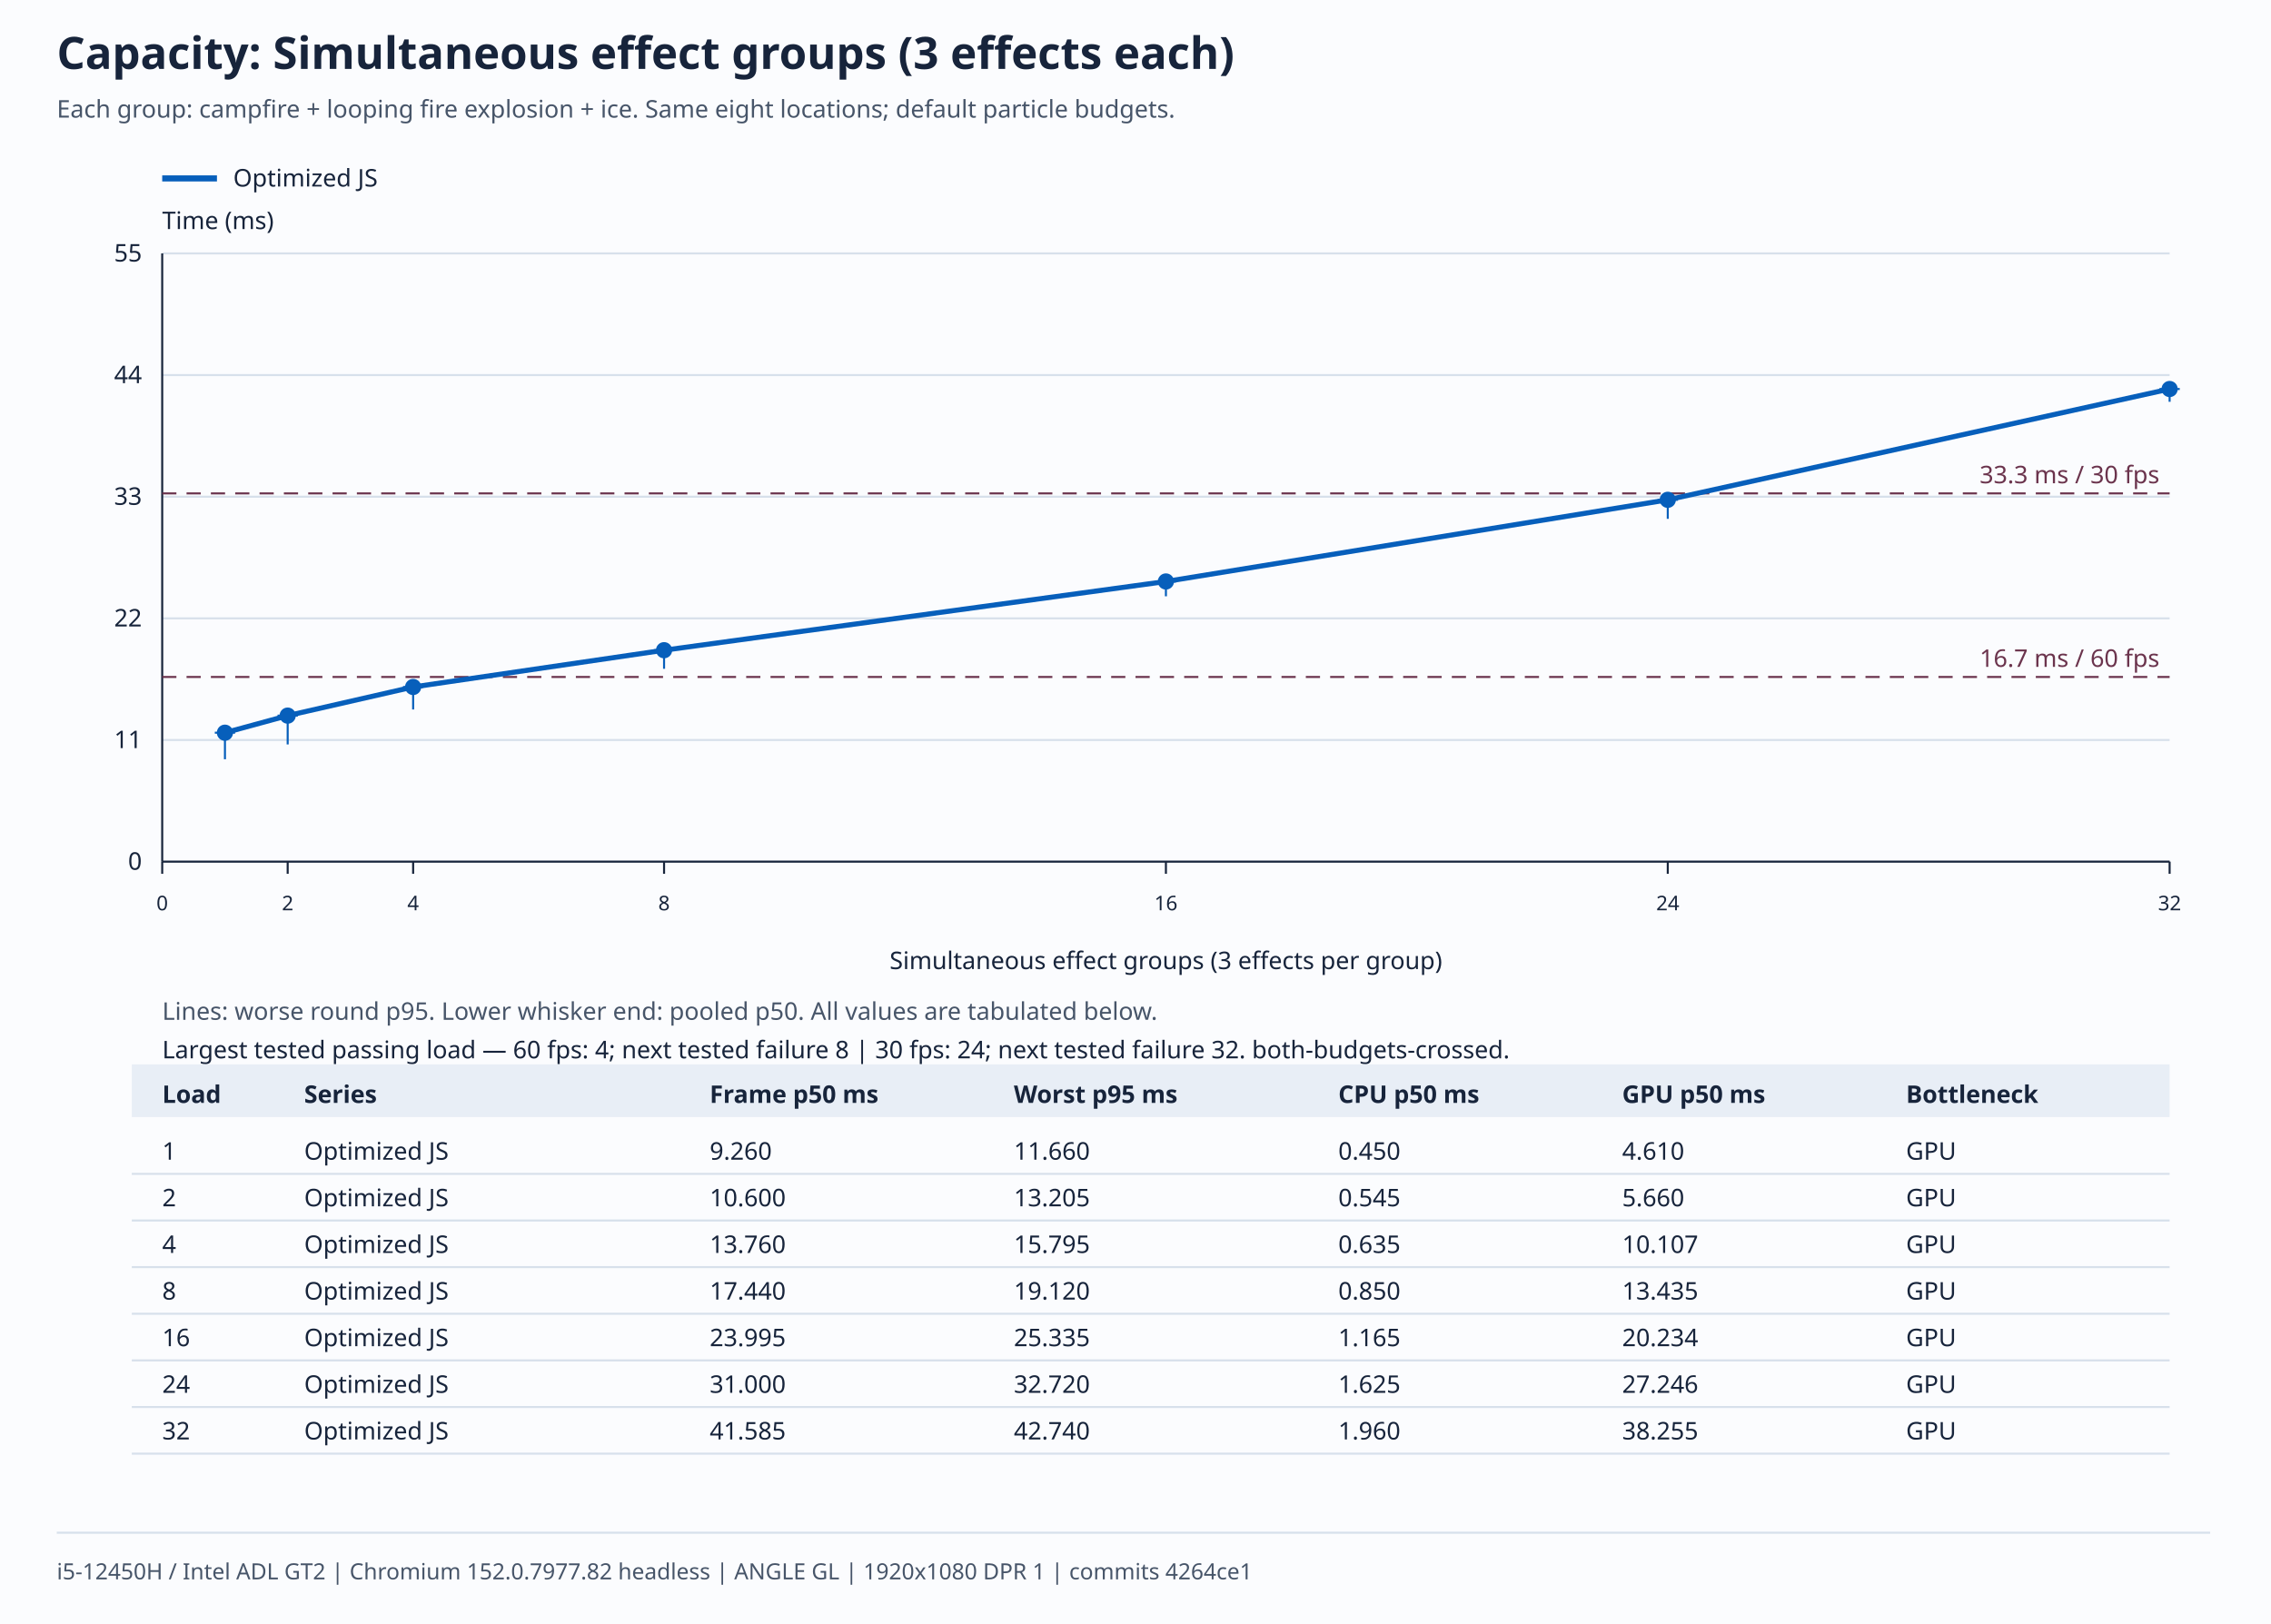
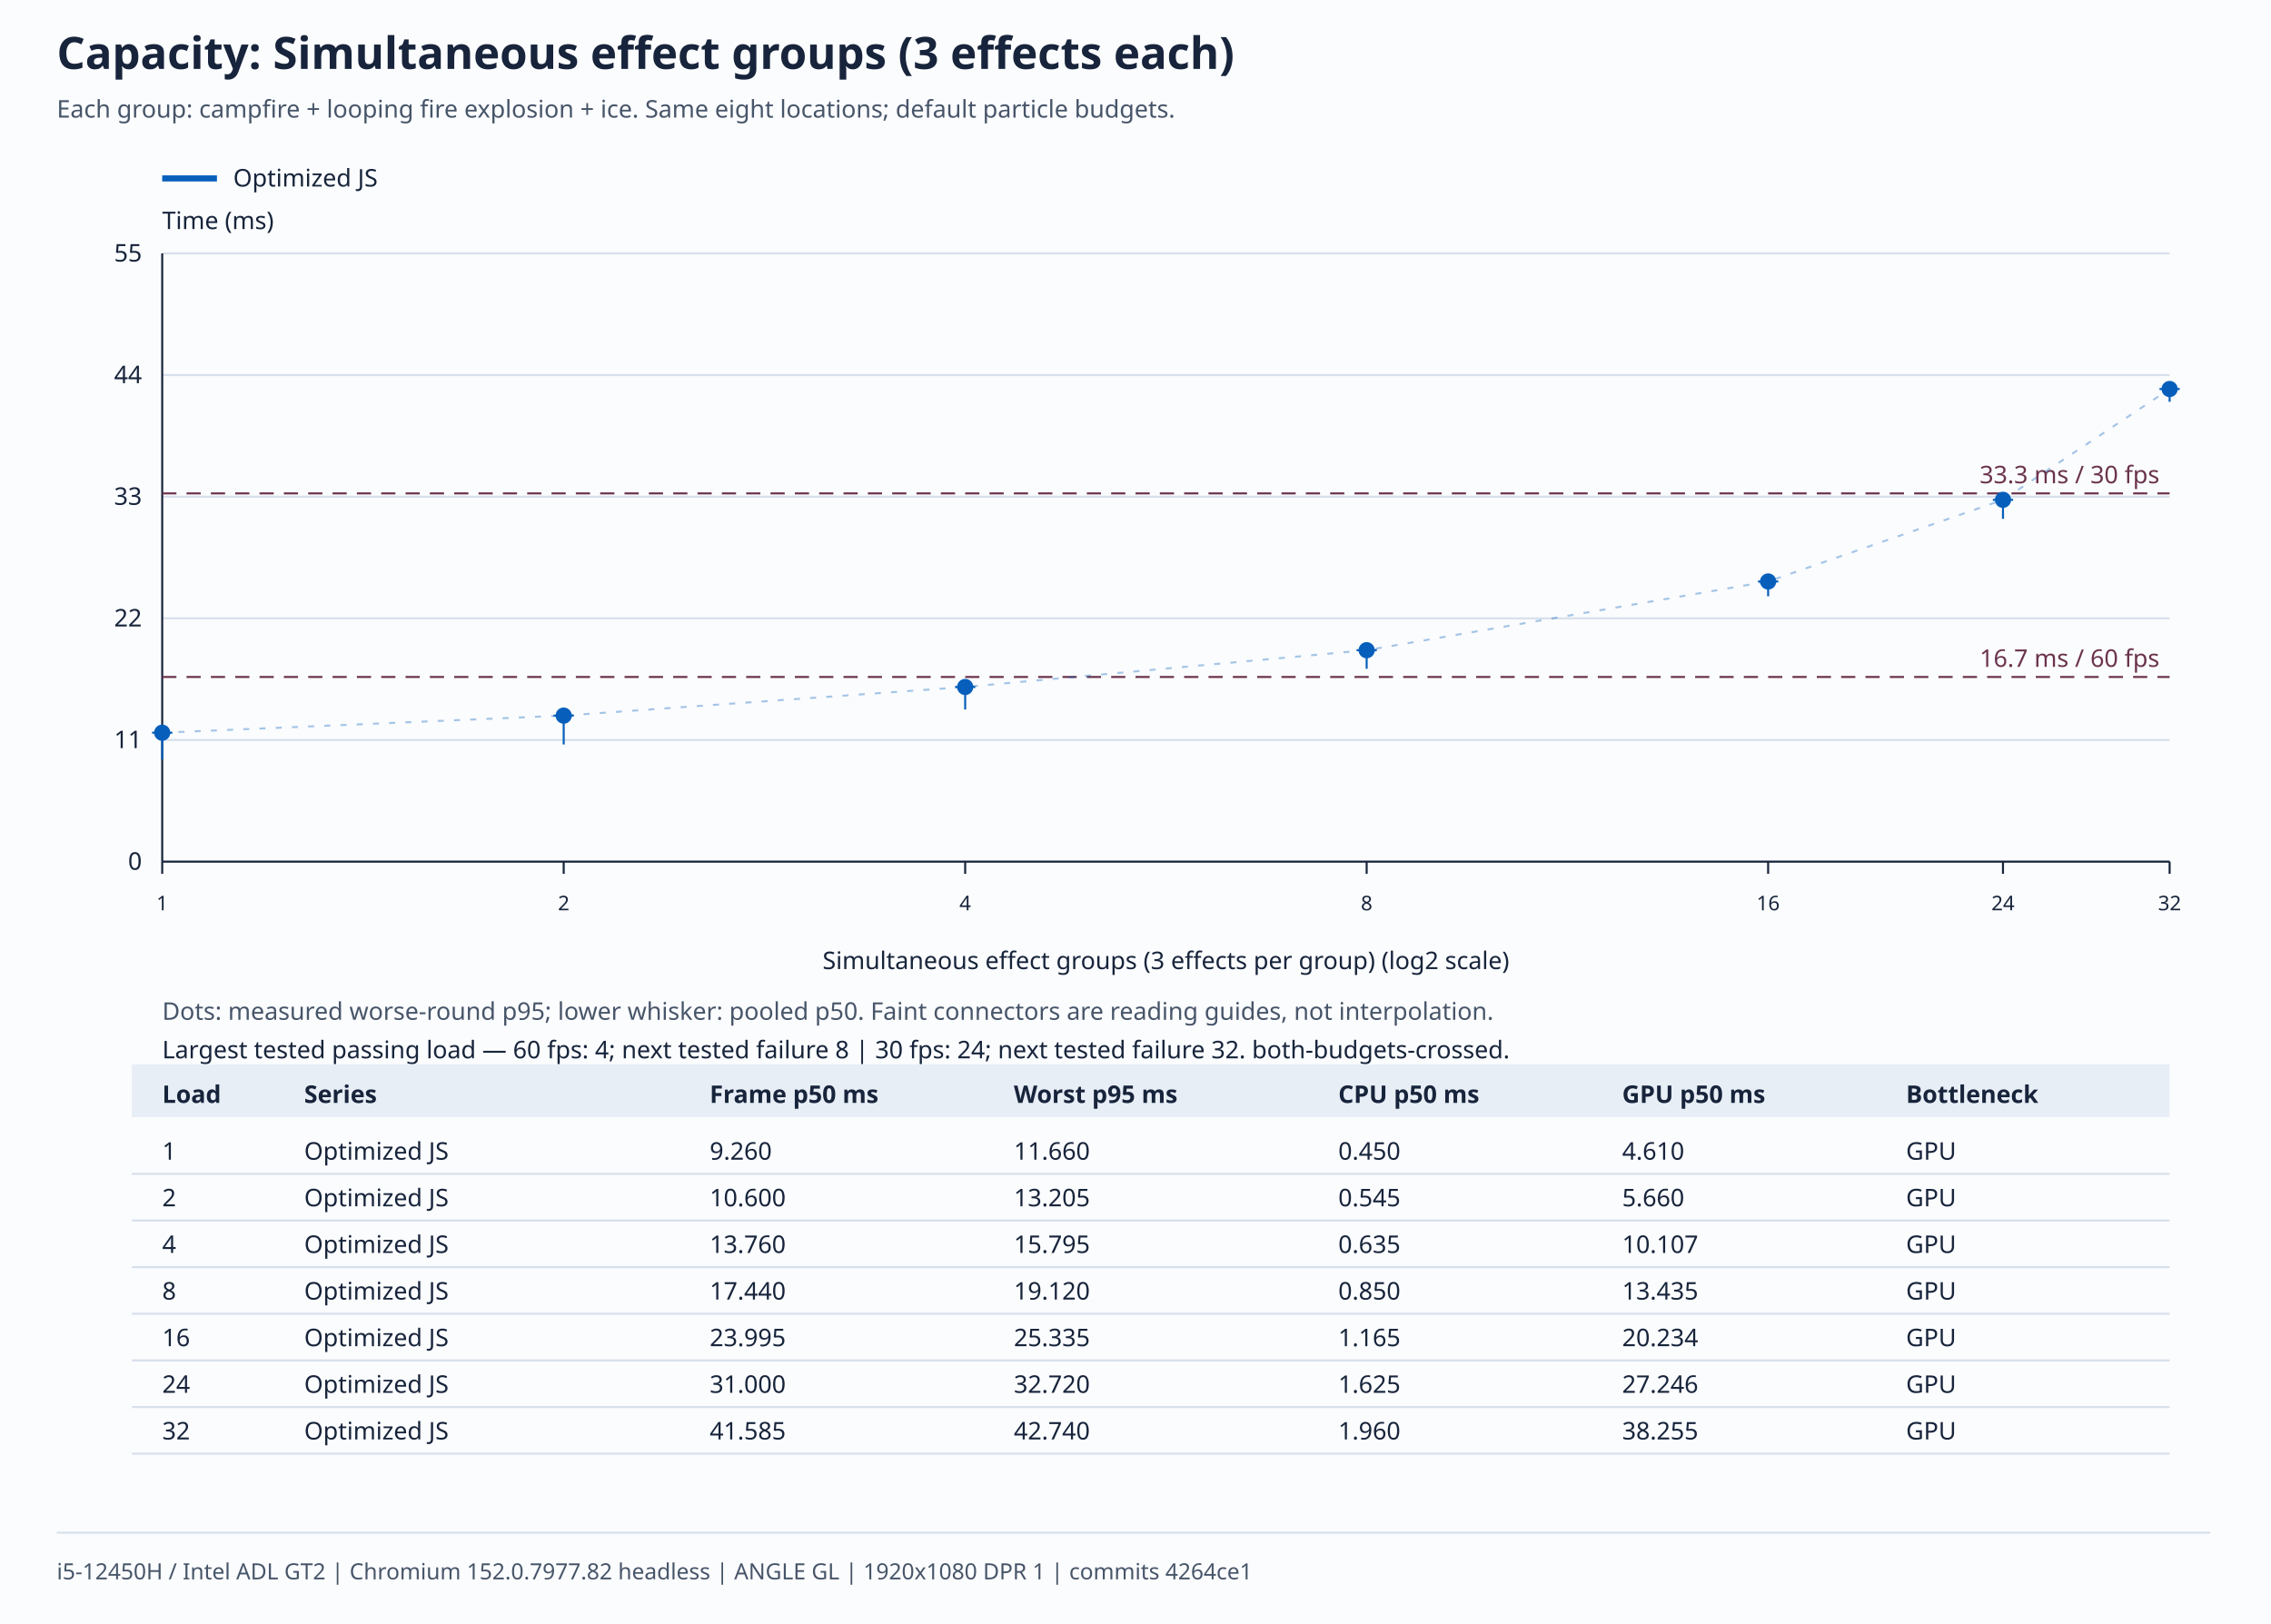
<svg xmlns="http://www.w3.org/2000/svg" width="1120" height="801" viewBox="0 0 1120 801" role="img" aria-labelledby="title desc">
  <rect width="1120" height="801" fill="#fbfcfe" />
  <g font-family="system-ui, sans-serif" fill="#17243b" font-size="12">
    <text x="28" y="34" font-size="22" font-weight="700">Capacity: Simultaneous effect groups (3 effects each)</text>
    <text x="28" y="58" fill="#475569">Each group: campfire + looping fire explosion + ice. Same eight locations; default particle budgets.</text>
    <line x1="80" y1="425" x2="1070" y2="425" stroke="#d7e0eb" />
    <text x="70" y="429" text-anchor="end">0</text>
    <line x1="80" y1="365" x2="1070" y2="365" stroke="#d7e0eb" />
    <text x="70" y="369" text-anchor="end">11</text>
    <line x1="80" y1="305" x2="1070" y2="305" stroke="#d7e0eb" />
    <text x="70" y="309" text-anchor="end">22</text>
    <line x1="80" y1="245" x2="1070" y2="245" stroke="#d7e0eb" />
    <text x="70" y="249" text-anchor="end">33</text>
    <line x1="80" y1="185" x2="1070" y2="185" stroke="#d7e0eb" />
    <text x="70" y="189" text-anchor="end">44</text>
    <line x1="80" y1="125" x2="1070" y2="125" stroke="#d7e0eb" />
    <text x="70" y="129" text-anchor="end">55</text>
    <line x1="80" y1="125" x2="80" y2="425" stroke="#17243b" />
    <line x1="80" y1="425" x2="1070" y2="425" stroke="#17243b" />
    <text x="80" y="113">Time (ms)</text>
    <line x1="80" y1="333.909" x2="1070" y2="333.909" stroke="#6b344d" stroke-dasharray="7 5" />
    <text x="1065" y="328.909" text-anchor="end" fill="#6b344d">16.7 ms / 60 fps</text>
    <line x1="80" y1="243.364" x2="1070" y2="243.364" stroke="#6b344d" stroke-dasharray="7 5" />
    <text x="1065" y="238.364" text-anchor="end" fill="#6b344d">33.3 ms / 30 fps</text>
    <line x1="80" y1="425" x2="80" y2="431" stroke="#17243b" />
-     <text x="80" y="449" text-anchor="middle" font-size="10">0</text>
-     <line x1="141.875" y1="425" x2="141.875" y2="431" stroke="#17243b" />
-     <text x="141.875" y="449" text-anchor="middle" font-size="10">2</text>
-     <line x1="203.75" y1="425" x2="203.75" y2="431" stroke="#17243b" />
-     <text x="203.75" y="449" text-anchor="middle" font-size="10">4</text>
-     <line x1="327.5" y1="425" x2="327.5" y2="431" stroke="#17243b" />
-     <text x="327.5" y="449" text-anchor="middle" font-size="10">8</text>
-     <line x1="575" y1="425" x2="575" y2="431" stroke="#17243b" />
-     <text x="575" y="449" text-anchor="middle" font-size="10">16</text>
-     <line x1="822.5" y1="425" x2="822.5" y2="431" stroke="#17243b" />
-     <text x="822.5" y="449" text-anchor="middle" font-size="10">24</text>
+     <text x="80" y="449" text-anchor="middle" font-size="10">1</text>
+     <line x1="278" y1="425" x2="278" y2="431" stroke="#17243b" />
+     <text x="278" y="449" text-anchor="middle" font-size="10">2</text>
+     <line x1="476" y1="425" x2="476" y2="431" stroke="#17243b" />
+     <text x="476" y="449" text-anchor="middle" font-size="10">4</text>
+     <line x1="674" y1="425" x2="674" y2="431" stroke="#17243b" />
+     <text x="674" y="449" text-anchor="middle" font-size="10">8</text>
+     <line x1="872" y1="425" x2="872" y2="431" stroke="#17243b" />
+     <text x="872" y="449" text-anchor="middle" font-size="10">16</text>
+     <line x1="987.823" y1="425" x2="987.823" y2="431" stroke="#17243b" />
+     <text x="987.823" y="449" text-anchor="middle" font-size="10">24</text>
    <line x1="1070" y1="425" x2="1070" y2="431" stroke="#17243b" />
    <text x="1070" y="449" text-anchor="middle" font-size="10">32</text>
-     <text x="575" y="478" text-anchor="middle">Simultaneous effect groups (3 effects per group)</text>
-     <path d="M110.938 361.4 L141.875 352.973 L203.75 338.845 L327.5 320.709 L575 286.809 L822.5 246.527 L1070 191.873" fill="none" stroke="#075fbb" stroke-width="2.5" />
-     <line x1="110.938" y1="374.491" x2="110.938" y2="361.4" stroke="#075fbb" />
-     <line x1="105.938" y1="361.4" x2="115.938" y2="361.4" stroke="#075fbb" />
-     <circle cx="110.938" cy="361.4" r="4" fill="#075fbb" />
-     <line x1="141.875" y1="367.182" x2="141.875" y2="352.973" stroke="#075fbb" />
-     <line x1="136.875" y1="352.973" x2="146.875" y2="352.973" stroke="#075fbb" />
-     <circle cx="141.875" cy="352.973" r="4" fill="#075fbb" />
-     <line x1="203.75" y1="349.945" x2="203.75" y2="338.845" stroke="#075fbb" />
-     <line x1="198.75" y1="338.845" x2="208.75" y2="338.845" stroke="#075fbb" />
-     <circle cx="203.75" cy="338.845" r="4" fill="#075fbb" />
-     <line x1="327.5" y1="329.873" x2="327.5" y2="320.709" stroke="#075fbb" />
-     <line x1="322.5" y1="320.709" x2="332.5" y2="320.709" stroke="#075fbb" />
-     <circle cx="327.5" cy="320.709" r="4" fill="#075fbb" />
-     <line x1="575" y1="294.118" x2="575" y2="286.809" stroke="#075fbb" />
-     <line x1="570" y1="286.809" x2="580" y2="286.809" stroke="#075fbb" />
-     <circle cx="575" cy="286.809" r="4" fill="#075fbb" />
-     <line x1="822.5" y1="255.909" x2="822.5" y2="246.527" stroke="#075fbb" />
-     <line x1="817.5" y1="246.527" x2="827.5" y2="246.527" stroke="#075fbb" />
-     <circle cx="822.5" cy="246.527" r="4" fill="#075fbb" />
+     <text x="575" y="478" text-anchor="middle">Simultaneous effect groups (3 effects per group) (log2 scale)</text>
+     <path d="M80 361.4 L278 352.973 L476 338.845 L674 320.709 L872 286.809 L987.823 246.527 L1070 191.873" fill="none" stroke="#075fbb" stroke-width="1" stroke-opacity="0.35" stroke-dasharray="3 5" />
+     <line x1="80" y1="374.491" x2="80" y2="361.4" stroke="#075fbb" />
+     <line x1="75" y1="361.4" x2="85" y2="361.4" stroke="#075fbb" />
+     <circle cx="80" cy="361.4" r="4" fill="#075fbb" />
+     <line x1="278" y1="367.182" x2="278" y2="352.973" stroke="#075fbb" />
+     <line x1="273" y1="352.973" x2="283" y2="352.973" stroke="#075fbb" />
+     <circle cx="278" cy="352.973" r="4" fill="#075fbb" />
+     <line x1="476" y1="349.945" x2="476" y2="338.845" stroke="#075fbb" />
+     <line x1="471" y1="338.845" x2="481" y2="338.845" stroke="#075fbb" />
+     <circle cx="476" cy="338.845" r="4" fill="#075fbb" />
+     <line x1="674" y1="329.873" x2="674" y2="320.709" stroke="#075fbb" />
+     <line x1="669" y1="320.709" x2="679" y2="320.709" stroke="#075fbb" />
+     <circle cx="674" cy="320.709" r="4" fill="#075fbb" />
+     <line x1="872" y1="294.118" x2="872" y2="286.809" stroke="#075fbb" />
+     <line x1="867" y1="286.809" x2="877" y2="286.809" stroke="#075fbb" />
+     <circle cx="872" cy="286.809" r="4" fill="#075fbb" />
+     <line x1="987.823" y1="255.909" x2="987.823" y2="246.527" stroke="#075fbb" />
+     <line x1="982.823" y1="246.527" x2="992.823" y2="246.527" stroke="#075fbb" />
+     <circle cx="987.823" cy="246.527" r="4" fill="#075fbb" />
    <line x1="1070" y1="198.173" x2="1070" y2="191.873" stroke="#075fbb" />
    <line x1="1065" y1="191.873" x2="1075" y2="191.873" stroke="#075fbb" />
    <circle cx="1070" cy="191.873" r="4" fill="#075fbb" />
    <line x1="80" y1="88" x2="107" y2="88" stroke="#075fbb" stroke-width="3" />
    <text x="115" y="92">Optimized JS</text>
-     <text x="80" y="503" fill="#475569">Lines: worse round p95. Lower whisker end: pooled p50. All values are tabulated below.</text>
+     <text x="80" y="503" fill="#475569">Dots: measured worse-round p95; lower whisker: pooled p50. Faint connectors are reading guides, not interpolation.</text>
    <text x="80" y="522">Largest tested passing load — 60 fps: 4; next tested failure 8 | 30 fps: 24; next tested failure 32. both-budgets-crossed.</text>
    <rect x="65" y="525" width="1005" height="26" fill="#e8eef6" />
    <text x="80" y="544" font-weight="700">Load</text>
    <text x="150" y="544" font-weight="700">Series</text>
    <text x="350" y="544" font-weight="700">Frame p50 ms</text>
    <text x="500" y="544" font-weight="700">Worst p95 ms</text>
    <text x="660" y="544" font-weight="700">CPU p50 ms</text>
    <text x="800" y="544" font-weight="700">GPU p50 ms</text>
    <text x="940" y="544" font-weight="700">Bottleneck</text>
    <text x="80" y="572">1</text>
    <text x="150" y="572">Optimized JS</text>
    <text x="350" y="572">9.260</text>
    <text x="500" y="572">11.660</text>
    <text x="660" y="572">0.450</text>
    <text x="800" y="572">4.610</text>
    <text x="940" y="572">GPU</text>
    <line x1="65" y1="579" x2="1070" y2="579" stroke="#d7e0eb" />
    <text x="80" y="595">2</text>
    <text x="150" y="595">Optimized JS</text>
    <text x="350" y="595">10.600</text>
    <text x="500" y="595">13.205</text>
    <text x="660" y="595">0.545</text>
    <text x="800" y="595">5.660</text>
    <text x="940" y="595">GPU</text>
    <line x1="65" y1="602" x2="1070" y2="602" stroke="#d7e0eb" />
    <text x="80" y="618">4</text>
    <text x="150" y="618">Optimized JS</text>
    <text x="350" y="618">13.760</text>
    <text x="500" y="618">15.795</text>
    <text x="660" y="618">0.635</text>
    <text x="800" y="618">10.107</text>
    <text x="940" y="618">GPU</text>
    <line x1="65" y1="625" x2="1070" y2="625" stroke="#d7e0eb" />
    <text x="80" y="641">8</text>
    <text x="150" y="641">Optimized JS</text>
    <text x="350" y="641">17.440</text>
    <text x="500" y="641">19.120</text>
    <text x="660" y="641">0.850</text>
    <text x="800" y="641">13.435</text>
    <text x="940" y="641">GPU</text>
    <line x1="65" y1="648" x2="1070" y2="648" stroke="#d7e0eb" />
    <text x="80" y="664">16</text>
    <text x="150" y="664">Optimized JS</text>
    <text x="350" y="664">23.995</text>
    <text x="500" y="664">25.335</text>
    <text x="660" y="664">1.165</text>
    <text x="800" y="664">20.234</text>
    <text x="940" y="664">GPU</text>
    <line x1="65" y1="671" x2="1070" y2="671" stroke="#d7e0eb" />
    <text x="80" y="687">24</text>
    <text x="150" y="687">Optimized JS</text>
    <text x="350" y="687">31.000</text>
    <text x="500" y="687">32.720</text>
    <text x="660" y="687">1.625</text>
    <text x="800" y="687">27.246</text>
    <text x="940" y="687">GPU</text>
    <line x1="65" y1="694" x2="1070" y2="694" stroke="#d7e0eb" />
    <text x="80" y="710">32</text>
    <text x="150" y="710">Optimized JS</text>
    <text x="350" y="710">41.585</text>
    <text x="500" y="710">42.740</text>
    <text x="660" y="710">1.960</text>
    <text x="800" y="710">38.255</text>
    <text x="940" y="710">GPU</text>
    <line x1="65" y1="717" x2="1070" y2="717" stroke="#d7e0eb" />
    <line x1="28" y1="756" x2="1090" y2="756" stroke="#d7e0eb" />
    <text x="28" y="779" font-size="11" fill="#475569">i5-12450H / Intel ADL GT2 | Chromium 152.0.7977.82 headless | ANGLE GL | 1920x1080 DPR 1 | commits 4264ce1</text>
  </g>
</svg>
